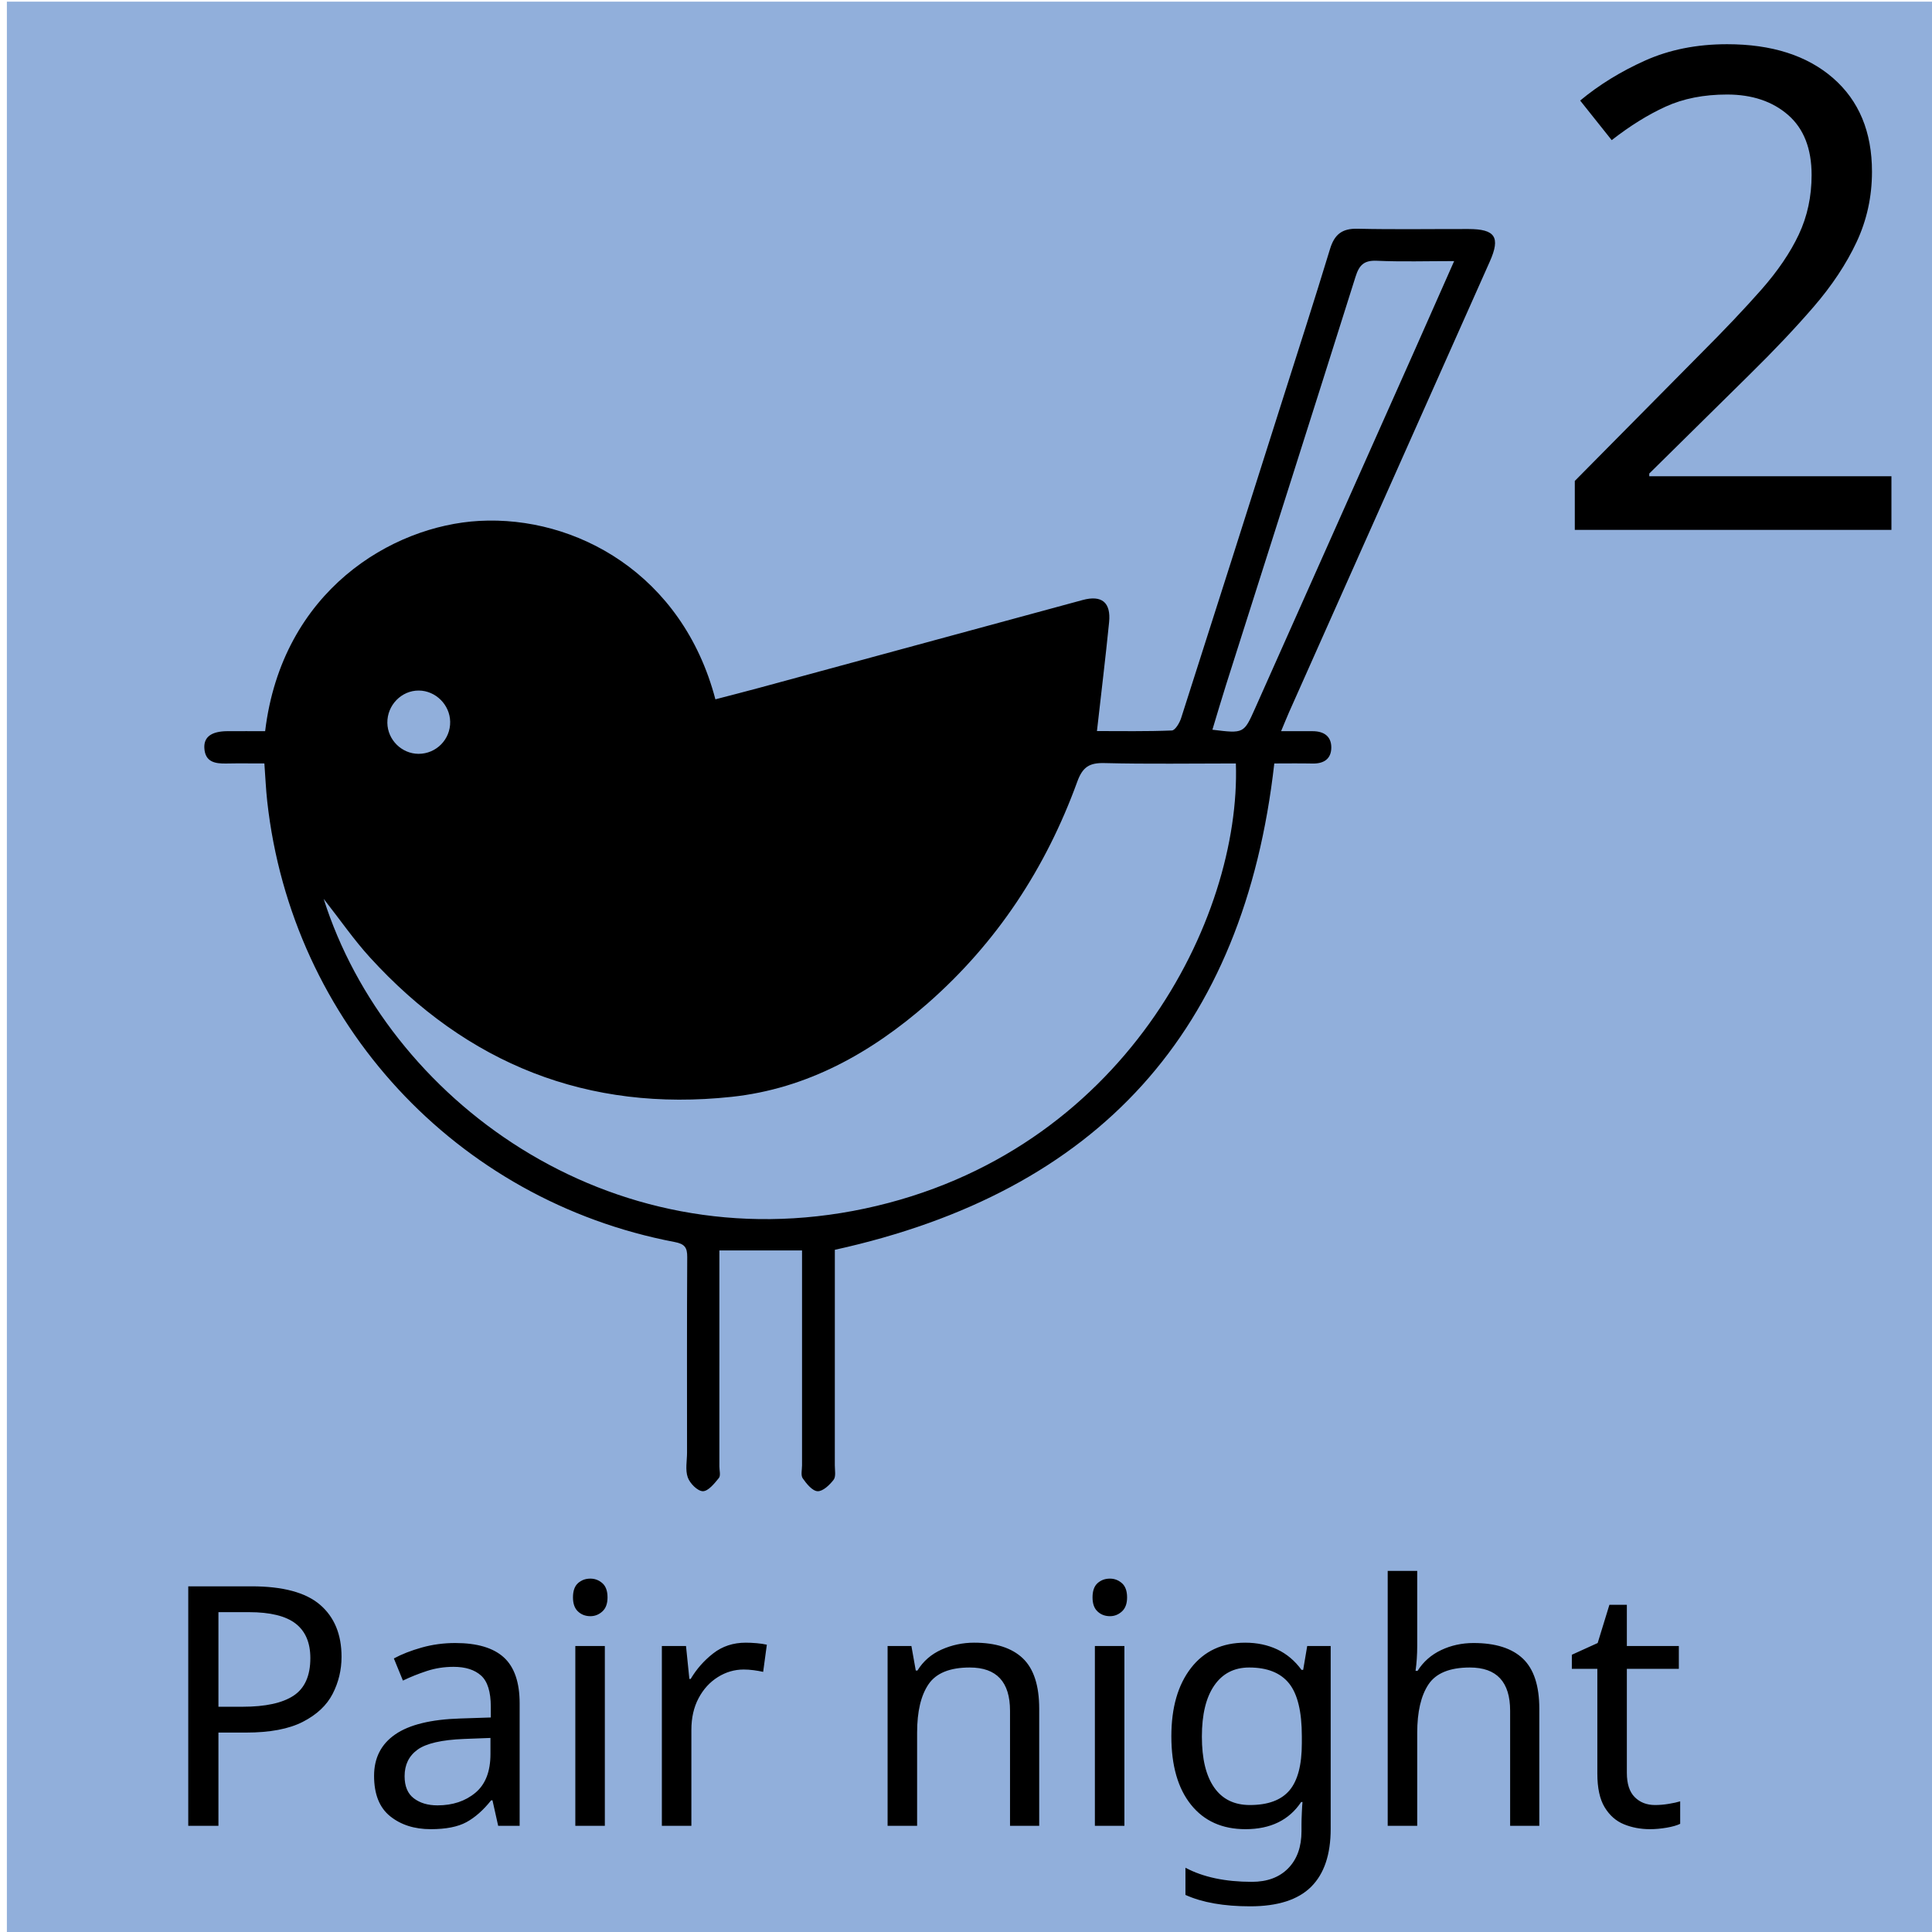
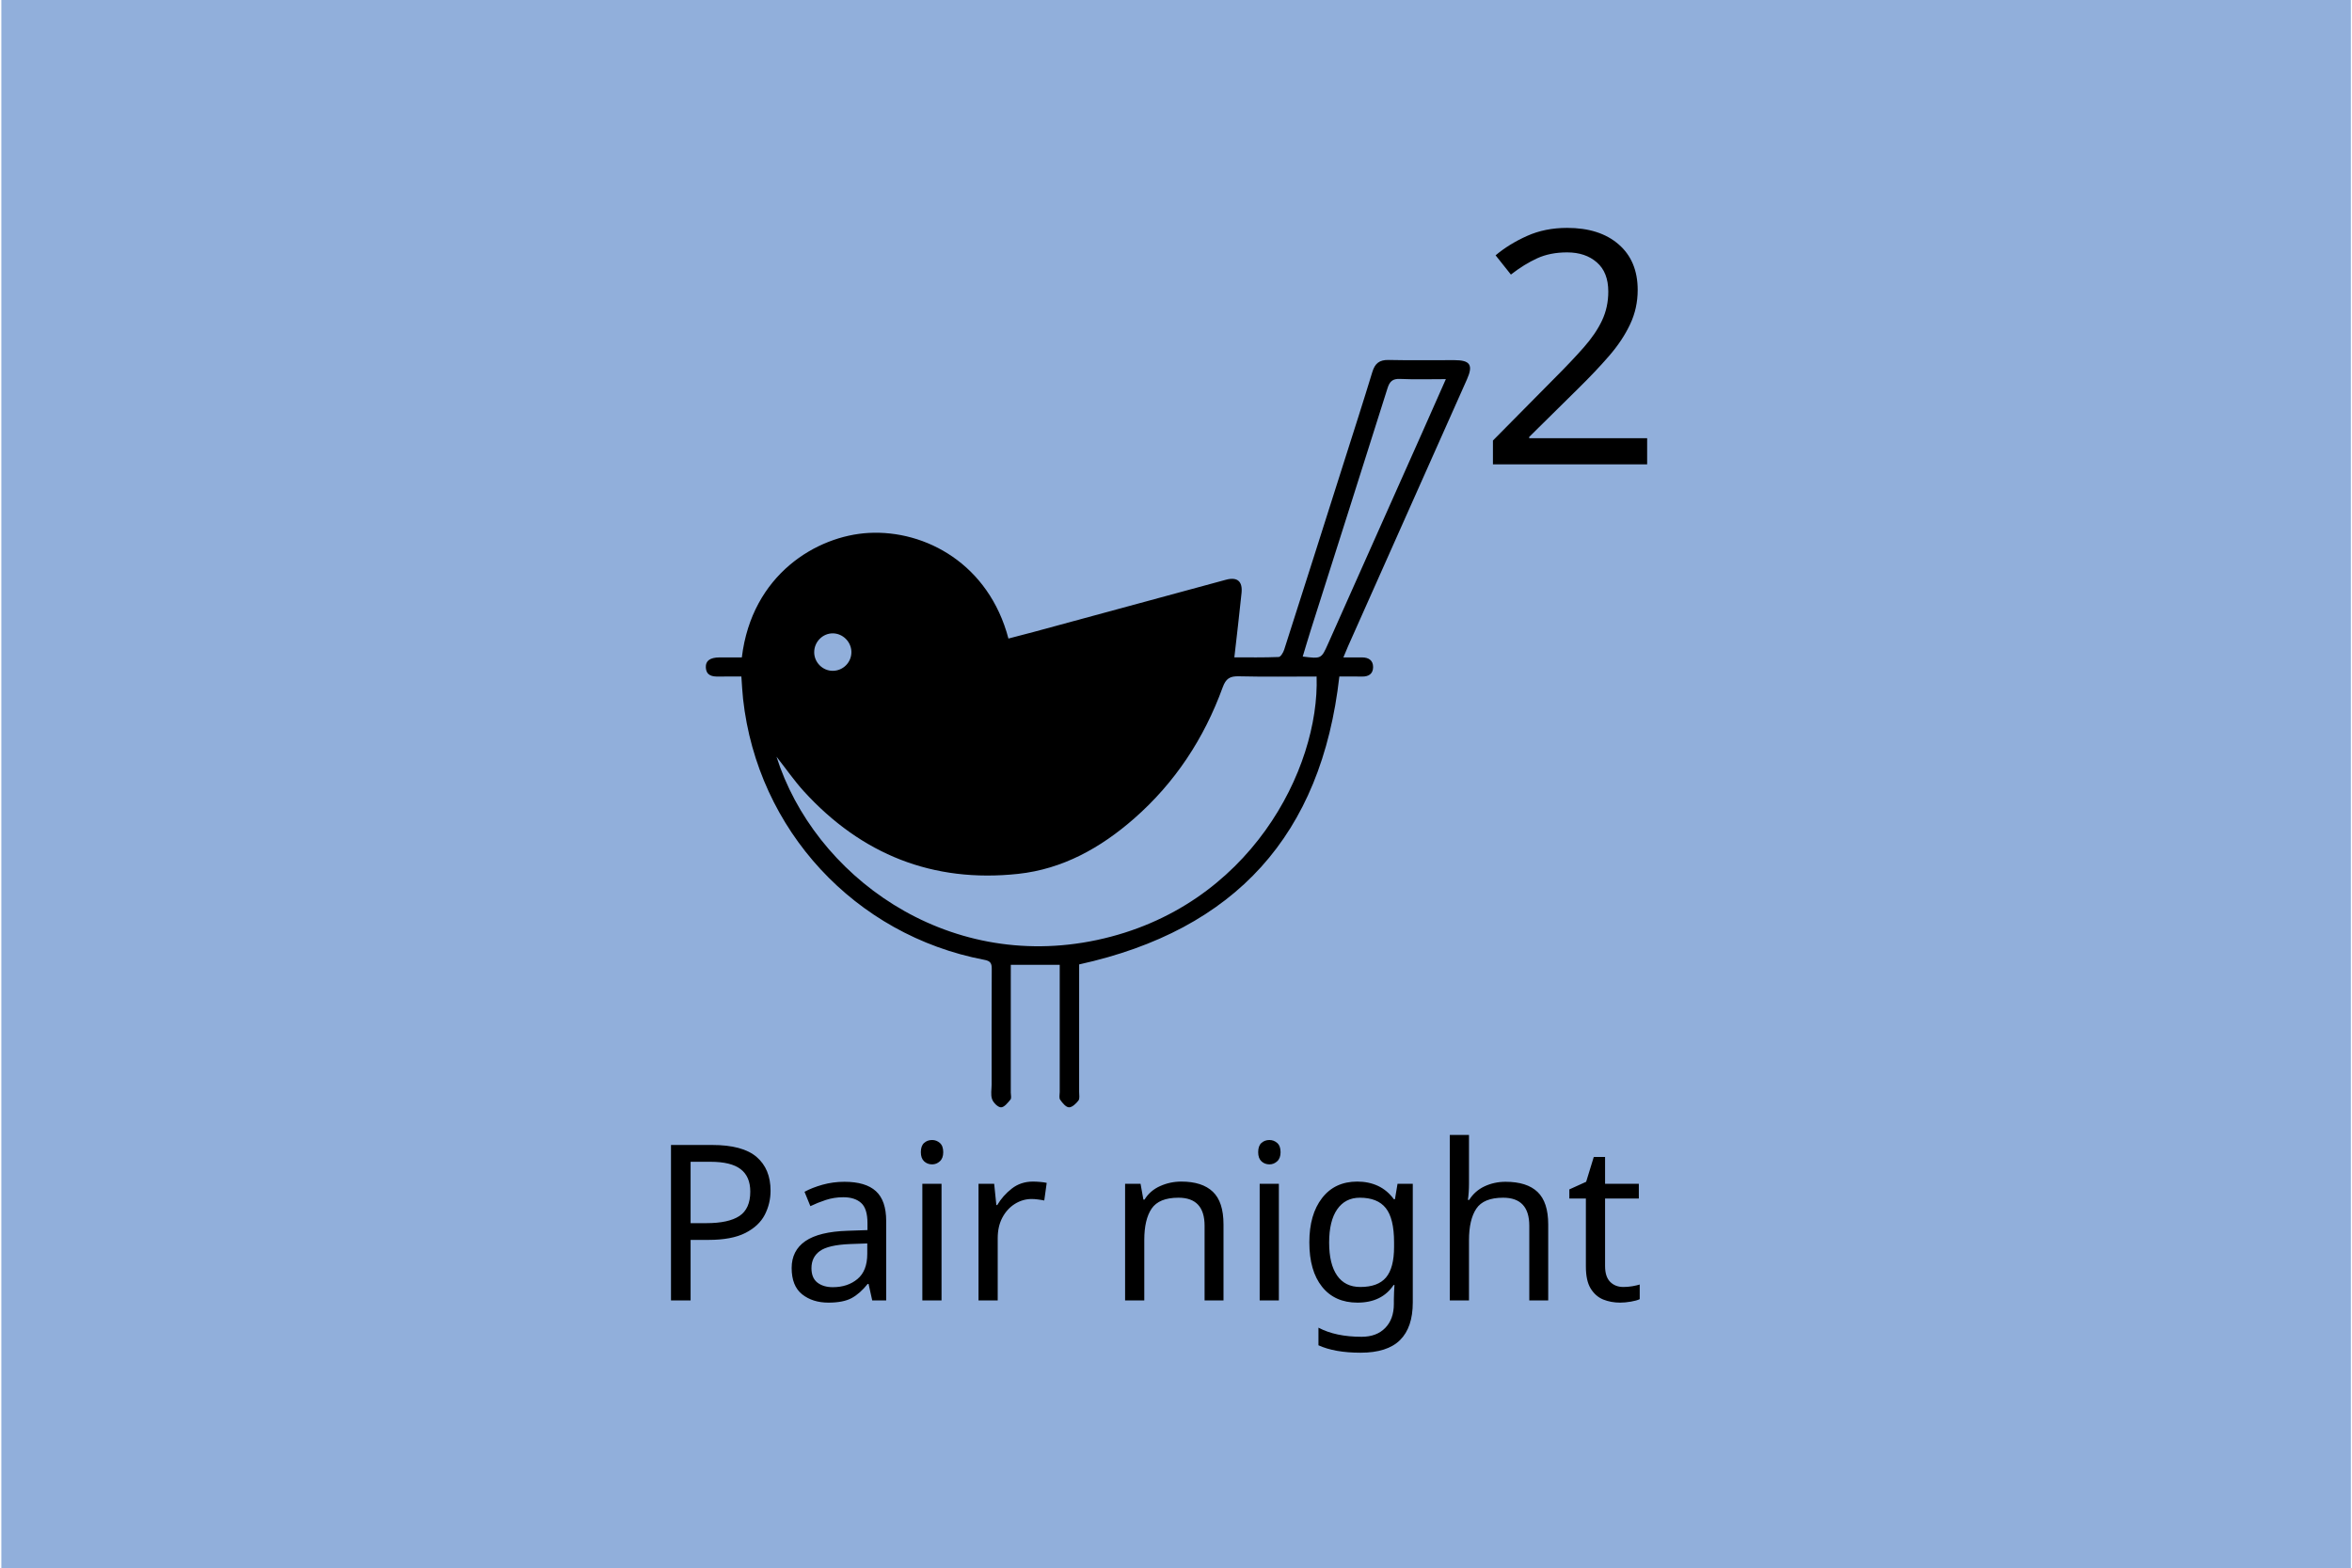
- <svg xmlns="http://www.w3.org/2000/svg" xmlns:ns1="http://www.openswatchbook.org/uri/2009/osb" xmlns:xlink="http://www.w3.org/1999/xlink" width="4in" height="4in" viewBox="0 0 360 360" id="svg2" version="1.1" enable-background="new">
+ <svg xmlns="http://www.w3.org/2000/svg" xmlns:ns1="http://www.openswatchbook.org/uri/2009/osb" xmlns:xlink="http://www.w3.org/1999/xlink" width="6in" height="4in" viewBox="0 0 540 360" id="svg2" version="1.1" style="enable-background:new">
  <defs id="defs4">
    <linearGradient id="linearGradient4333" ns1:paint="solid">
      <stop style="stop-color:#8da0cb;stop-opacity:1;" offset="0" id="stop4335" />
    </linearGradient>
    <linearGradient id="linearGradient4325" ns1:paint="solid">
      <stop style="stop-color:#8aaad9;stop-opacity:0.941;" offset="0" id="stop4327" />
    </linearGradient>
    <linearGradient id="linearGradient4319" ns1:paint="solid">
      <stop style="stop-color:#8da0cb;stop-opacity:0;" offset="0" id="stop4321" />
    </linearGradient>
    <clipPath id="clipPath3390" clipPathUnits="userSpaceOnUse">
      <path id="path3392" d="M 0,132 132,132 132,0 0,0 0,132 Z" />
    </clipPath>
-     <linearGradient xlink:href="#linearGradient4325" id="linearGradient4337" x1="-1.218" y1="181.154" x2="361.474" y2="181.154" gradientUnits="userSpaceOnUse" gradientTransform="matrix(1.014337,0,0,1.014337,-0.01838067,-2.033085)" />
+     <linearGradient xlink:href="#linearGradient4325" id="linearGradient4337" x1="-1.218" y1="181.154" x2="361.474" y2="181.154" gradientUnits="userSpaceOnUse" gradientTransform="matrix(1.508091,0,0,1.009883,-1.622272,-2.99368)" />
  </defs>
  <g id="layer1" style="display:inline">
-     <rect style="opacity:1;fill:url(#linearGradient4337);fill-opacity:1.0;stroke:none;stroke-width:5;stroke-miterlimit:4;stroke-dasharray:none;stroke-opacity:1" id="rect4331" width="362.821" height="362.821" x="1.282" y="0.308" />
+     <rect style="opacity:1;fill:url(#linearGradient4337);fill-opacity:1;stroke:none;stroke-width:5;stroke-miterlimit:4;stroke-dasharray:none;stroke-opacity:1" id="rect4331" width="539.432" height="361.227" x="0.311" y="-0.663" />
  </g>
  <g id="layer2" style="display:inline">
-     <path id="path3396" style="fill:#000000;fill-opacity:1;fill-rule:evenodd;stroke:none;stroke-opacity:1" d="m 72.177,134.701 c 0.048,3.165 2.683,5.765 5.832,5.765 3.296,-0.007 5.943,-2.709 5.873,-6 -0.064,-3.149 -2.706,-5.768 -5.834,-5.793 -3.238,-0.028 -5.92,2.725 -5.871,6.028 M 270.96,48.651 c -5.113,0 -9.766,0.147 -14.407,-0.062 -2.398,-0.106 -3.289,0.806 -3.971,2.983 -7.99,25.369 -16.079,50.708 -24.132,76.06 -0.873,2.75 -1.679,5.526 -2.536,8.34 5.86,0.723 5.855,0.723 7.944,-3.957 9.893,-22.206 19.799,-44.408 29.687,-66.619 2.412,-5.415 4.802,-10.844 7.414,-16.745 M 60.313,167.491 c 11.754,37.146 53.027,67.883 100.844,57.705 48.195,-10.259 70.118,-54.08 69.129,-82.938 -8.154,0 -16.319,0.131 -24.477,-0.069 -2.815,-0.074 -4.075,0.721 -5.074,3.464 -5.848,16.082 -14.985,30.015 -27.907,41.338 -10.526,9.216 -22.469,15.884 -36.501,17.39 -26.79,2.875 -49.291,-6.12 -67.409,-25.998 -2.951,-3.234 -5.457,-6.88 -8.605,-10.892 m 89.134,65.509 -15.4,0 0,2.75 c 0,12.498 0,24.993 -0.002,37.498 0,0.732 0.274,1.711 -0.092,2.156 -0.829,1.02 -1.985,2.474 -2.992,2.46 -0.986,-0.016 -2.412,-1.458 -2.805,-2.573 -0.495,-1.391 -0.136,-3.082 -0.136,-4.643 -0.002,-12.136 -0.035,-24.268 0.035,-36.402 0.014,-1.801 -0.481,-2.46 -2.347,-2.815 -40.748,-7.758 -71.359,-40.912 -75.915,-82.116 -0.249,-2.262 -0.345,-4.538 -0.53,-7.057 -2.529,0 -4.809,-0.035 -7.09,0.012 -2.112,0.042 -3.966,-0.274 -4.098,-2.911 -0.101,-2.059 1.357,-3.089 4.254,-3.114 2.372,-0.016 4.743,-0.001 7.076,-0.001 3.149,-26.163 23.634,-38.283 39.893,-39.182 17.961,-0.99 37.862,9.86 44.005,33.246 2.702,-0.705 5.417,-1.396 8.119,-2.128 20.106,-5.454 40.204,-10.925 60.308,-16.374 3.566,-0.967 5.302,0.44 4.934,4.141 -0.663,6.65 -1.479,13.283 -2.264,20.276 4.485,0 9.227,0.087 13.956,-0.108 0.629,-0.025 1.446,-1.419 1.734,-2.322 6.277,-19.569 12.498,-39.161 18.717,-58.748 3.027,-9.533 6.104,-19.051 9.015,-28.623 0.822,-2.718 2.225,-3.865 5.12,-3.8 6.896,0.154 13.792,0.041 20.684,0.053 4.996,0.005 5.993,1.52 3.985,6.039 -12.472,28.001 -24.95,55.998 -37.415,83.997 -0.44,0.997 -0.841,2.011 -1.483,3.536 2.172,0 4.031,0 5.89,0 2.05,0.005 3.476,0.917 3.466,3.052 -0.016,2.124 -1.398,3.015 -3.487,2.974 -2.469,-0.051 -4.931,-0.012 -7.136,-0.012 -5.625,49.825 -32.682,79.789 -81.885,90.622 l 0,2.384 c 0,12.592 0.001,25.187 -0.005,37.777 0,0.917 0.237,2.082 -0.221,2.686 -0.742,0.97 -1.999,2.177 -2.99,2.137 -0.974,-0.044 -2.064,-1.391 -2.766,-2.398 -0.394,-0.567 -0.131,-1.603 -0.131,-2.428 -0.002,-12.231 0,-24.454 0,-36.676 l 0,-3.363 z" />
+     <path id="path3396" style="fill:#000000;fill-opacity:1;fill-rule:evenodd;stroke:none;stroke-opacity:1" d="m 186.933,149.84 c 0.035,2.309 1.958,4.206 4.255,4.206 2.405,-0.005 4.335,-1.976 4.285,-4.377 -0.047,-2.297 -1.974,-4.208 -4.256,-4.226 -2.363,-0.02 -4.319,1.988 -4.283,4.398 m 145.022,-62.778 c -3.73,0 -7.125,0.108 -10.511,-0.045 -1.749,-0.077 -2.4,0.588 -2.897,2.176 -5.829,18.508 -11.731,36.994 -17.605,55.49 -0.637,2.006 -1.225,4.031 -1.85,6.085 4.275,0.528 4.272,0.528 5.796,-2.887 7.217,-16.201 14.445,-32.398 21.659,-48.602 1.759,-3.951 3.504,-7.911 5.409,-12.216 M 178.277,173.762 c 8.575,27.1 38.686,49.524 73.571,42.099 35.16,-7.484 51.154,-39.454 50.433,-60.507 -5.949,0 -11.906,0.096 -17.857,-0.05 -2.053,-0.054 -2.973,0.526 -3.702,2.527 -4.266,11.732 -10.933,21.897 -20.36,30.158 -7.679,6.723 -16.392,11.588 -26.629,12.687 -19.545,2.097 -35.96,-4.465 -49.178,-18.967 -2.153,-2.359 -3.981,-5.019 -6.278,-7.947 m 65.028,47.792 -11.235,0 0,2.006 c 0,9.118 0,18.234 -0.002,27.357 0,0.534 0.2,1.249 -0.067,1.573 -0.605,0.744 -1.448,1.805 -2.183,1.795 -0.719,-0.012 -1.759,-1.064 -2.047,-1.877 -0.361,-1.015 -0.099,-2.248 -0.099,-3.388 -0.002,-8.854 -0.025,-17.705 0.025,-26.557 0.01,-1.314 -0.351,-1.795 -1.712,-2.053 -29.728,-5.66 -52.06,-29.847 -55.384,-59.907 -0.181,-1.65 -0.252,-3.31 -0.386,-5.149 -1.845,0 -3.509,-0.025 -5.172,0.009 -1.541,0.03 -2.894,-0.2 -2.989,-2.124 -0.074,-1.502 0.99,-2.253 3.104,-2.272 1.731,-0.012 3.46,-7.3e-4 5.162,-7.3e-4 2.297,-19.088 17.242,-27.93 29.104,-28.585 13.104,-0.723 27.622,7.194 32.104,24.255 1.971,-0.514 3.952,-1.018 5.923,-1.553 14.668,-3.979 29.331,-7.97 43.998,-11.946 2.601,-0.706 3.868,0.321 3.599,3.021 -0.484,4.851 -1.079,9.691 -1.652,14.792 3.272,0 6.732,0.064 10.181,-0.079 0.459,-0.018 1.055,-1.035 1.265,-1.694 4.579,-14.277 9.118,-28.57 13.655,-42.86 2.208,-6.955 4.453,-13.898 6.577,-20.882 0.6,-1.983 1.623,-2.82 3.735,-2.773 5.031,0.113 10.062,0.03 15.09,0.039 3.645,0.003 4.372,1.109 2.907,4.406 -9.099,20.428 -18.202,40.854 -27.296,61.28 -0.321,0.728 -0.613,1.467 -1.082,2.579 1.585,0 2.941,0 4.297,0 1.496,0.004 2.536,0.669 2.529,2.227 -0.012,1.549 -1.02,2.2 -2.544,2.169 -1.801,-0.037 -3.598,-0.009 -5.206,-0.009 -4.104,36.35 -23.843,58.21 -59.739,66.113 l 0,1.739 c 0,9.187 7.3e-4,18.375 -0.004,27.56 0,0.669 0.173,1.519 -0.161,1.959 -0.541,0.707 -1.459,1.588 -2.181,1.559 -0.711,-0.032 -1.506,-1.015 -2.018,-1.749 -0.287,-0.413 -0.096,-1.17 -0.096,-1.771 -0.002,-8.923 0,-17.841 0,-26.757 l 0,-2.453 z" />
  </g>
  <g id="layer3" style="display:inline">
-     <text xml:space="preserve" style="font-style:normal;font-weight:normal;font-size:40px;line-height:125%;font-family:sans-serif;letter-spacing:0px;word-spacing:0px;display:inline;fill:#000000;fill-opacity:1;stroke:none;stroke-width:1px;stroke-linecap:butt;stroke-linejoin:miter;stroke-opacity:1" x="287.44" y="98.737" id="text4288">
-       <tspan id="tspan4290" x="287.44" y="98.737" style="font-style:normal;font-variant:normal;font-weight:normal;font-stretch:normal;font-size:125px;font-family:Menlo;-inkscape-font-specification:Menlo">2</tspan>
+     <text xml:space="preserve" style="font-style:normal;font-weight:normal;font-size:40px;line-height:125%;font-family:sans-serif;letter-spacing:0px;word-spacing:0px;display:inline;fill:#000000;fill-opacity:1;stroke:none;stroke-width:1px;stroke-linecap:butt;stroke-linejoin:miter;stroke-opacity:1" x="339.17" y="106.629" id="text4288">
+       <tspan id="tspan4290" x="339.17" y="106.629" style="font-style:normal;font-variant:normal;font-weight:normal;font-stretch:normal;font-size:75px;font-family:Menlo;-inkscape-font-specification:Menlo">2</tspan>
    </text>
  </g>
  <g id="layer5" style="display:inline">
-     <text xml:space="preserve" style="font-style:normal;font-weight:normal;font-size:40px;line-height:125%;font-family:sans-serif;letter-spacing:0px;word-spacing:0px;fill:#000000;fill-opacity:1;stroke:none;stroke-width:1px;stroke-linecap:butt;stroke-linejoin:miter;stroke-opacity:1" x="29.014" y="340.214" id="text4160">
-       <tspan id="tspan4162" x="29.014" y="340.214" style="font-size:62.5px">Pair night</tspan>
+     <text xml:space="preserve" style="font-style:normal;font-weight:normal;font-size:40px;line-height:125%;font-family:sans-serif;letter-spacing:0px;word-spacing:0px;fill:#000000;fill-opacity:1;stroke:none;stroke-width:1px;stroke-linecap:butt;stroke-linejoin:miter;stroke-opacity:1" x="149.211" y="298.634" id="text4160">
+       <tspan id="tspan4162" x="149.211" y="298.634" style="font-size:50px">Pair night</tspan>
    </text>
  </g>
</svg>
